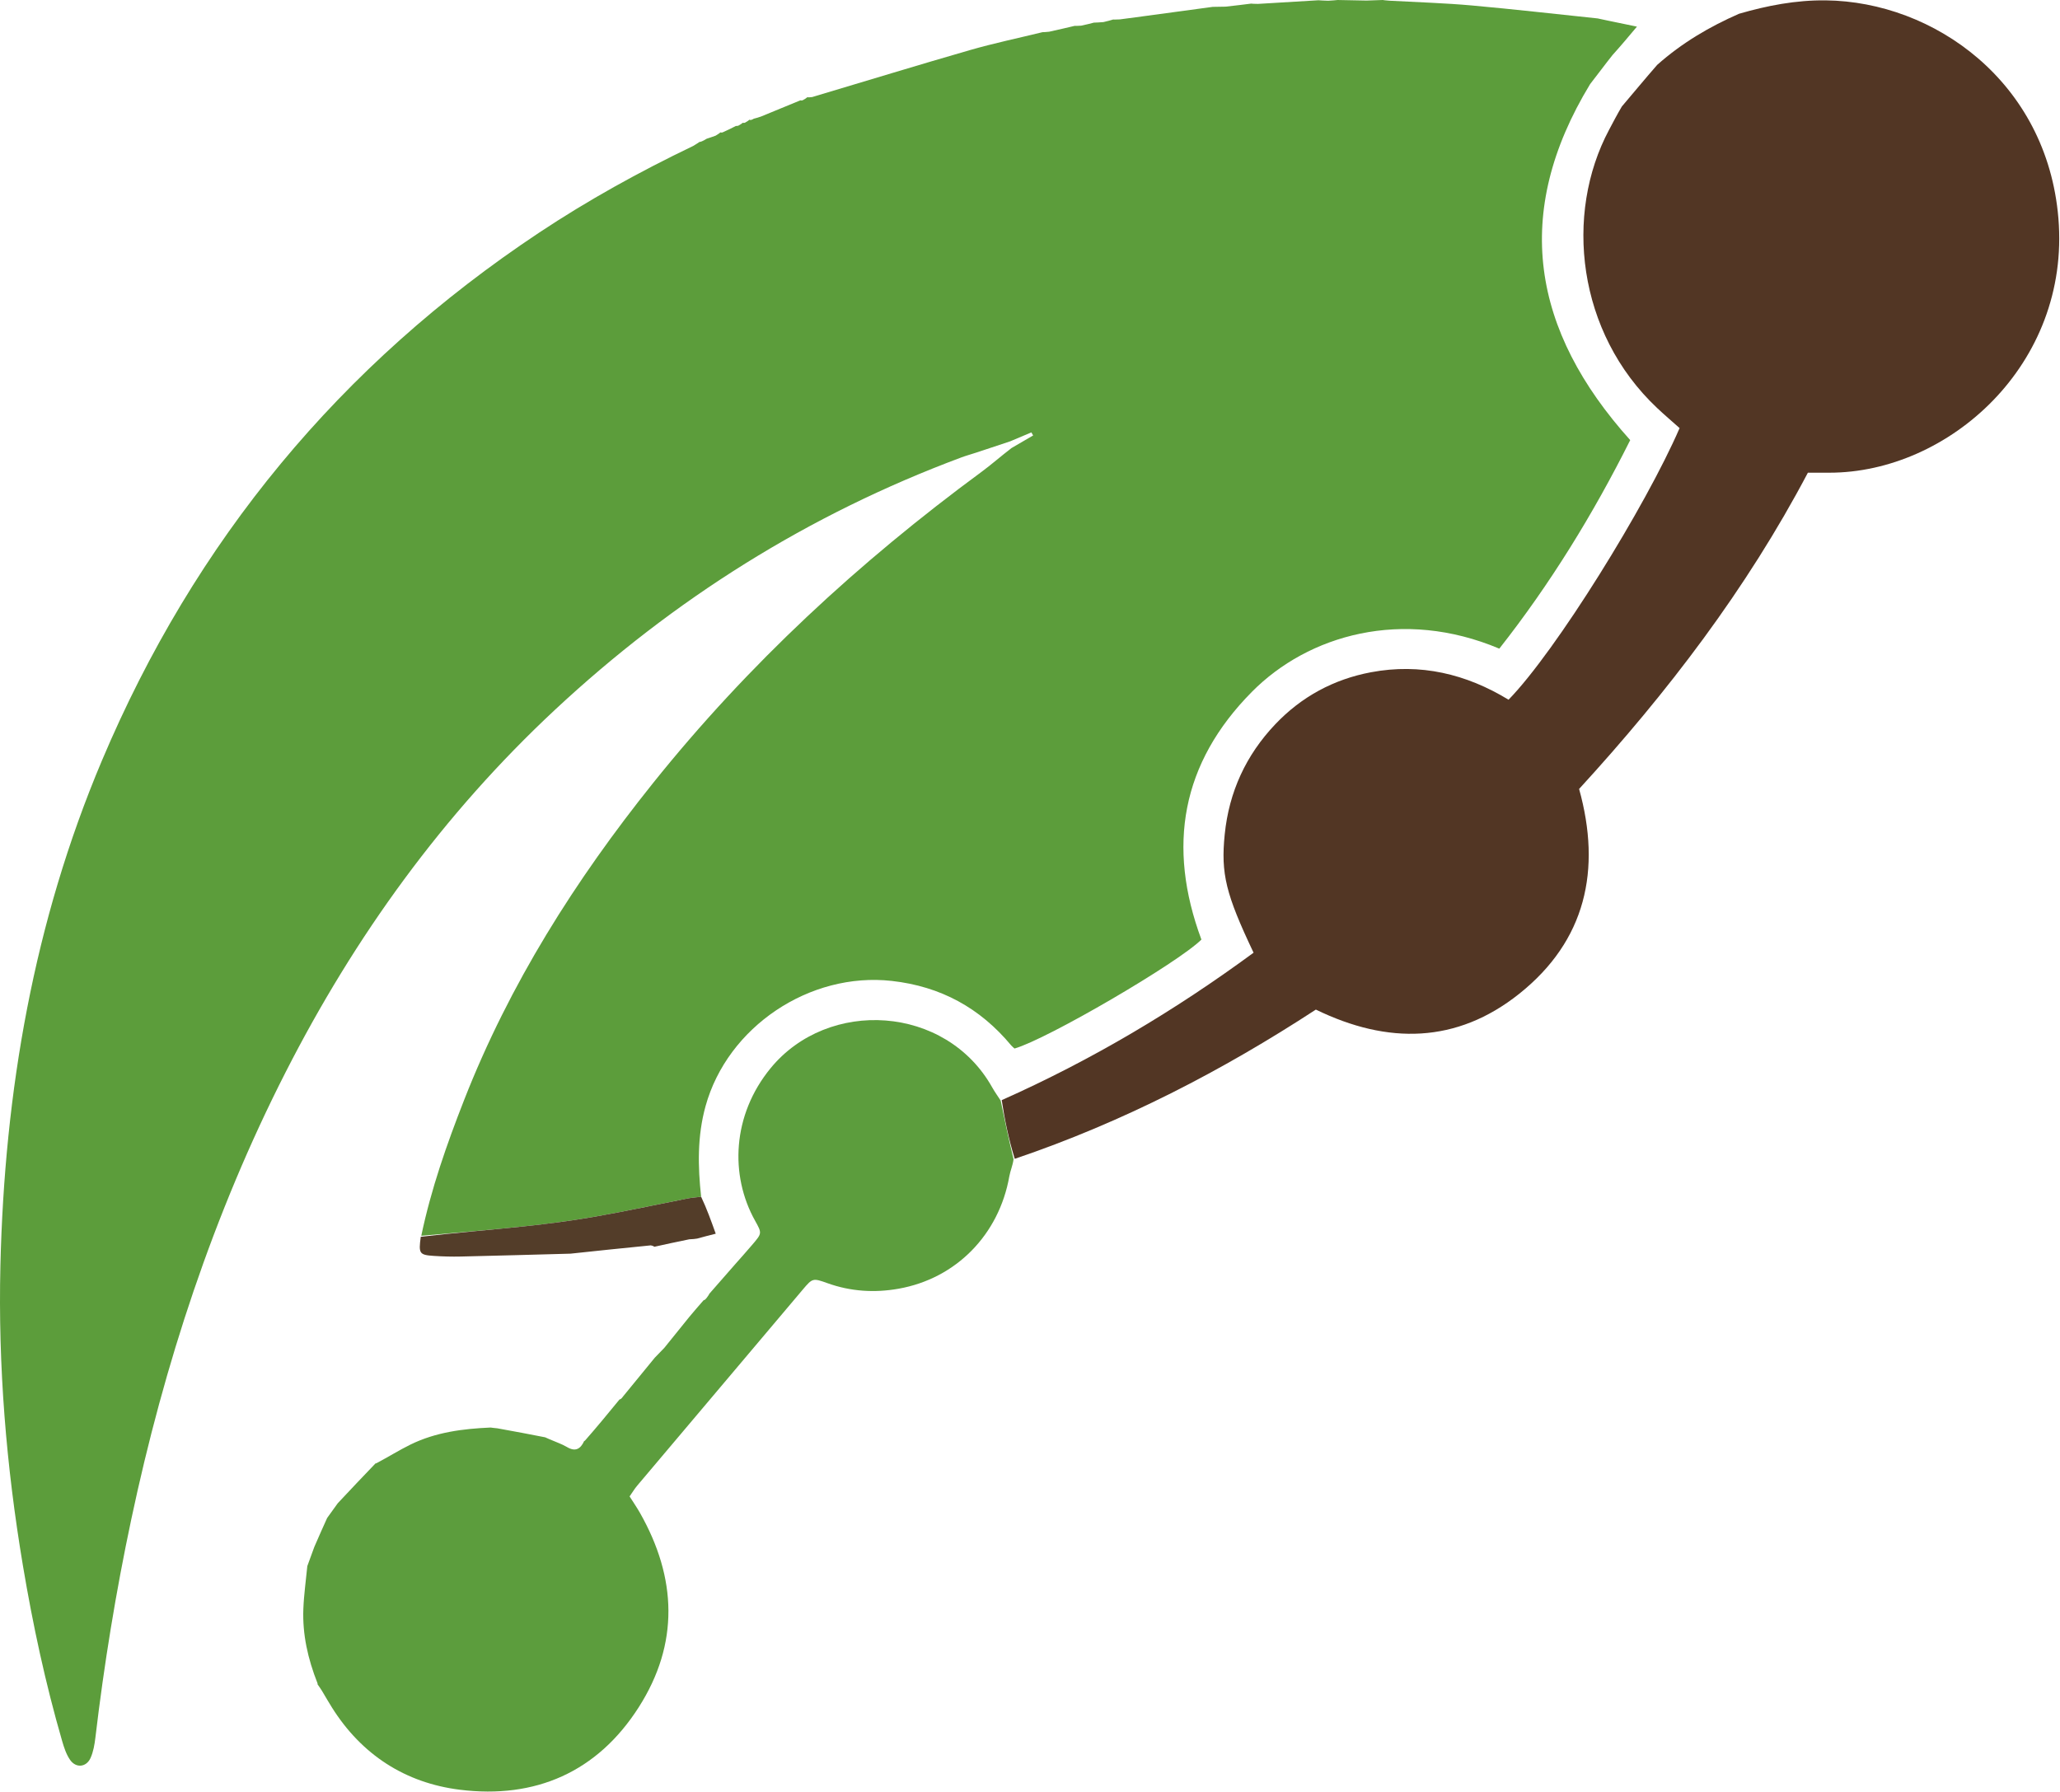
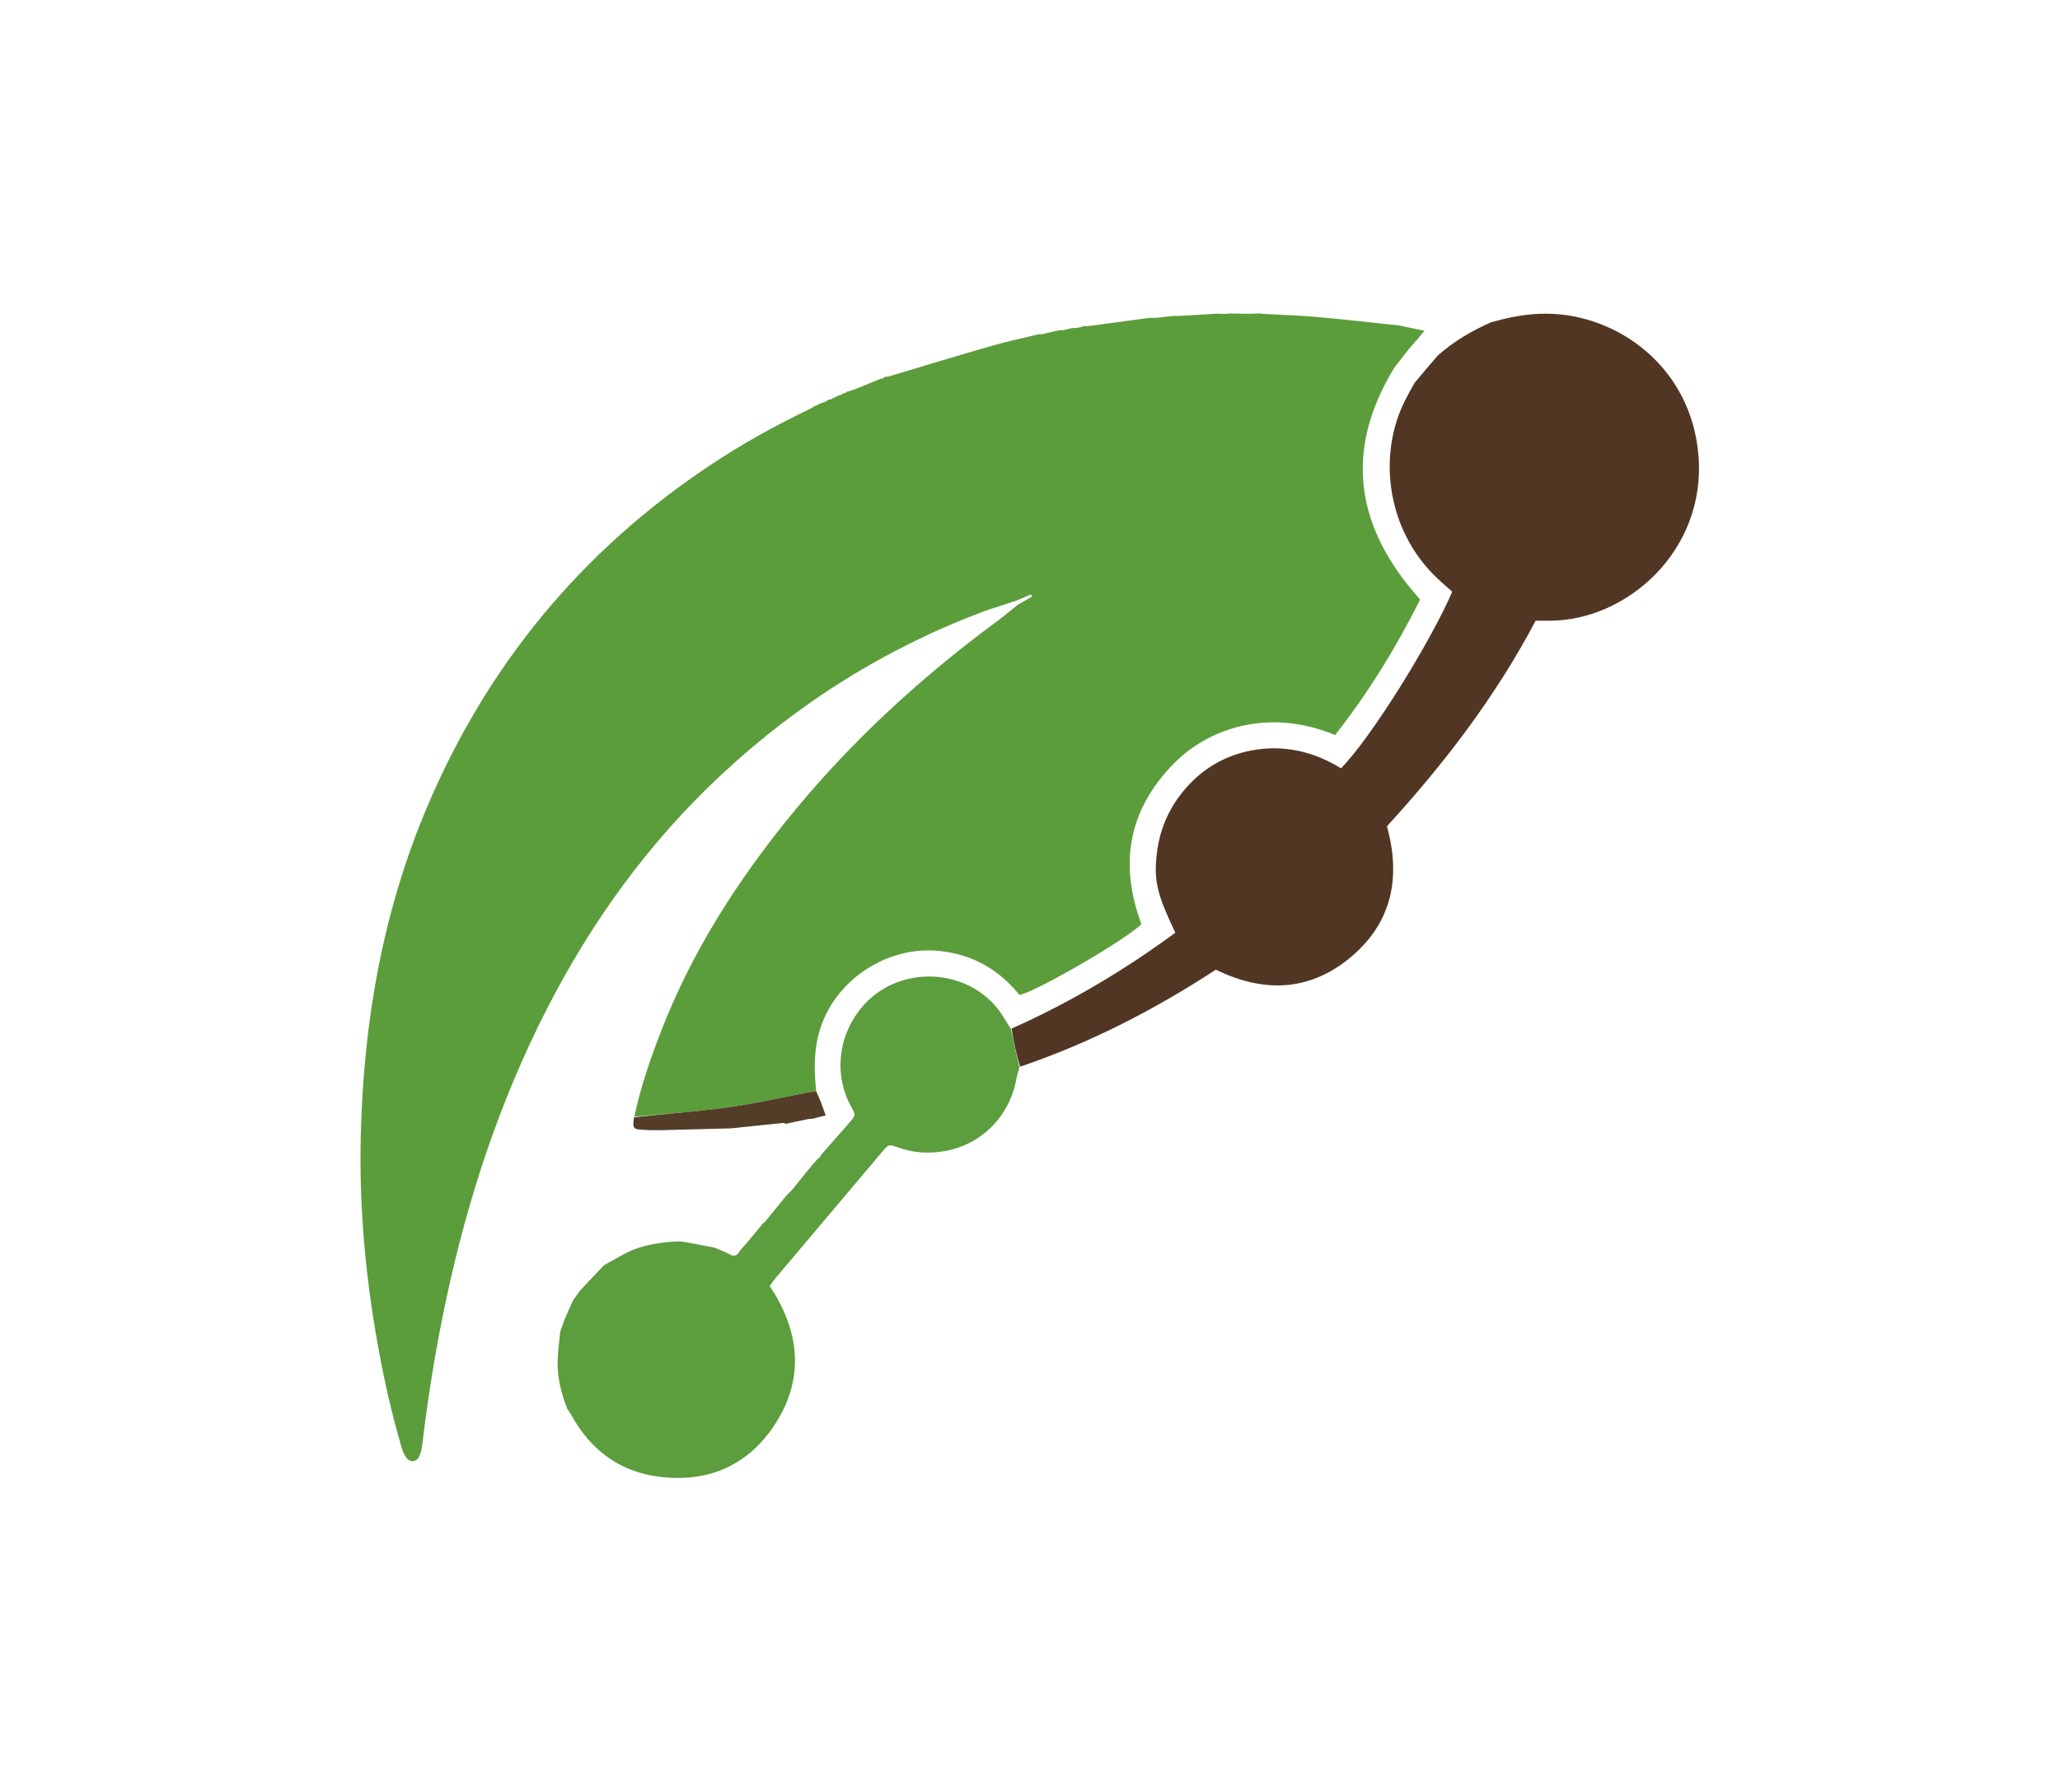
<svg xmlns="http://www.w3.org/2000/svg" width="100%" height="100%" viewBox="0 0 1284 1117" version="1.1" xml:space="preserve" style="fill-rule:evenodd;clip-rule:evenodd;stroke-linejoin:round;stroke-miterlimit:2;">
-   <path d="M503.191,60.617c0.623,0.064 1.246,0.128 3.032,-0.113c33.524,-9.99 65.819,-19.907 98.276,-29.257c14.931,-4.301 30.181,-7.493 45.286,-11.188c0.924,-0.02 1.847,-0.041 4.158,-0.29c6.205,-1.365 11.024,-2.501 15.843,-3.636c0.918,0.004 1.836,0.008 4.082,-0.134c3.522,-0.727 5.716,-1.308 7.909,-1.889c1.539,-0.053 3.077,-0.106 5.949,-0.335c2.913,-0.652 4.494,-1.128 6.074,-1.604c0.913,0.015 1.827,0.03 4.214,-0.086c6.338,-0.801 11.2,-1.479 16.066,-2.14c13.921,-1.891 27.843,-3.774 41.764,-5.66c2.144,-0.018 4.287,-0.035 8.036,-0.138c6.387,-0.689 11.169,-1.292 15.95,-1.895c0.9,0.08 1.799,0.16 4.274,0.177c13.615,-0.797 25.654,-1.531 37.693,-2.266c1.528,0.103 3.057,0.206 6.056,0.295c2.954,-0.161 4.438,-0.309 5.921,-0.456c5.428,0.112 10.855,0.223 17.984,0.349c4.491,-0.107 7.28,-0.229 10.07,-0.35c0.905,0.131 1.809,0.263 4.216,0.436c18.125,0.984 34.786,1.485 51.36,2.971c26.175,2.346 52.29,5.352 78.431,8.079c1.488,0.322 2.976,0.644 5.866,1.259c6.897,1.429 12.391,2.565 18.61,3.852c-5.546,6.615 -10.105,12.053 -15.269,17.772c-4.856,6.1 -9.108,11.918 -13.937,18.085c-48.877,80.465 -36.316,153.672 25.009,221.898c-23.007,45.967 -49.864,89.681 -81.594,129.995c-60.33,-25.454 -119.079,-8.564 -154.2,26.909c-44.014,44.455 -53.05,96.322 -31.479,154.442c-14.401,14.393 -96.194,62.156 -116.486,67.919c-0.678,-0.629 -1.485,-1.229 -2.111,-1.981c-19.434,-23.341 -43.935,-36.758 -74.41,-40.16c-51.128,-5.707 -102.378,28.563 -116.069,78.082c-5.186,18.76 -4.813,37.488 -2.75,56.469c-3.468,0.408 -6.115,0.617 -8.704,1.125c-19.137,3.758 -38.204,7.91 -57.41,11.266c-14.633,2.557 -29.401,4.484 -44.177,6.052c-21.347,2.266 -42.755,3.952 -64.137,5.886c6.082,-29.1 15.885,-57.034 26.694,-84.637c28.332,-72.347 69.36,-137.148 117.737,-197.55c59.332,-74.081 128.434,-137.856 204.758,-194.016c6.079,-4.473 11.749,-9.504 18.693,-14.846c5.217,-2.999 9.351,-5.427 13.485,-7.855c-0.365,-0.638 -0.73,-1.277 -1.095,-1.915c-4.434,1.87 -8.867,3.74 -13.301,5.609c-7.03,2.333 -14.057,4.675 -21.09,6.996c-3.159,1.043 -6.376,1.924 -9.49,3.085c-94.916,35.411 -179.022,88.182 -253.061,157.239c-69.771,65.077 -124.692,141.141 -167.903,225.924c-45.081,88.451 -75.638,181.902 -96.214,278.83c-9.555,45.01 -16.941,90.348 -22.351,136.028c-0.504,4.259 -1.261,8.688 -2.982,12.557c-2.62,5.894 -9.098,6.558 -12.78,1.257c-2.396,-3.45 -3.79,-7.751 -4.98,-11.86c-10.397,-35.877 -18.224,-72.328 -24.408,-109.16c-10.402,-61.96 -15.535,-124.363 -14.046,-187.139c2.574,-108.526 20.785,-214.124 63.215,-314.645c57.844,-137.036 148.665,-246.983 272.672,-329.302c30.303,-20.116 62.063,-37.72 95.925,-53.977c2.042,-1.214 3.029,-1.881 4.015,-2.548c0,0 -0.156,-0.058 0.49,0.003c1.734,-0.611 2.821,-1.283 3.908,-1.954c1.499,-0.484 2.998,-0.969 5.57,-1.909c1.712,-0.99 2.351,-1.523 2.991,-2.057c0,0 0.437,0.23 1.315,0.03c3.355,-1.475 5.831,-2.751 8.308,-4.026c0,0 0.701,0.081 1.576,-0.192c1.505,-0.789 2.136,-1.305 2.766,-1.82c0,0 0.435,0.23 1.291,0.007c1.53,-0.789 2.205,-1.354 2.879,-1.92c0,0 0.242,0.293 0.976,0.176c1.036,-0.334 1.338,-0.55 1.64,-0.766c1.096,-0.287 2.192,-0.574 4.421,-1.313c8.985,-3.688 16.837,-6.923 24.688,-10.159c0,0 0.522,0.219 1.392,-0.019c1.546,-0.789 2.222,-1.34 2.898,-1.891Z" style="fill:#5c9d3b;fill-rule:nonzero;" />
-   <path d="M1083.949,8.574c17.641,-5.116 35.433,-8.552 54.01,-8.348c67.519,0.744 137.938,50.835 145.038,135.759c7.637,91.339 -68.541,158.717 -142.824,158.685c-4.312,-0.002 -8.623,-0 -13.317,-0c-38.28,72.627 -87.513,137.002 -142.602,197.145c14.037,50.459 4.199,94.624 -37.375,127.725c-38.837,30.921 -81.83,31.663 -126.703,9.808c-58.255,38.026 -120.123,70.15 -187.689,93.034c-3.8,-12.381 -6.281,-24.339 -8.11,-36.596c56.216,-25.015 108.106,-55.952 156.972,-91.898c-17.307,-36.517 -20.476,-49.183 -17.972,-73.831c2.684,-26.421 13.254,-49.37 31.522,-68.593c16.322,-17.176 36.387,-28.021 59.608,-32.399c30.822,-5.811 59.422,1.063 85.773,17.123c29.597,-30.342 85.662,-120.896 106.613,-169.326c-4.583,-4.087 -9.381,-8.169 -13.963,-12.481c-49.995,-47.052 -58.039,-120.933 -29.965,-173.512c2.501,-4.684 4.924,-9.41 7.938,-14.491c7.502,-8.816 14.449,-17.256 22.024,-25.935c15.533,-13.797 32.66,-23.815 51.021,-31.868Z" style="fill:#523624;fill-rule:nonzero;" />
-   <path d="M623.724,686.084c2.482,11.958 4.964,23.917 8.029,36.519c-0.512,3.978 -2.036,7.237 -2.637,10.658c-6.382,36.291 -33.1,63.725 -69.051,70.089c-14.971,2.651 -29.856,1.737 -44.353,-3.472c-9.047,-3.25 -9.287,-3.152 -15.317,3.976c-34.435,40.712 -68.829,81.459 -103.201,122.224c-1.68,1.992 -3.027,4.264 -4.766,6.743c2.281,3.606 4.539,6.866 6.487,10.302c22.979,40.527 24.522,81.494 -0.8,121.141c-25.803,40.401 -64.456,57.25 -111.462,51.407c-33.961,-4.221 -61.182,-21.725 -79.755,-51.273c-1.95,-3.102 -3.779,-6.281 -6.255,-10.446c-1.281,-1.991 -1.971,-2.961 -2.66,-3.93c0,0 -0.079,0.178 -0.049,-0.632c-6.081,-15.404 -9.466,-30.59 -8.857,-46.43c0.343,-8.924 1.621,-17.811 2.477,-26.715c1.309,-3.556 2.619,-7.112 4.357,-11.932c2.951,-6.857 5.473,-12.449 7.995,-18.042c1.956,-2.725 3.913,-5.45 6.591,-9.164c8.305,-8.917 15.888,-16.845 23.471,-24.773c0,0 -0.124,-0.084 0.588,-0.171c7.586,-3.981 14.287,-8.227 21.369,-11.696c15.701,-7.689 32.678,-9.838 49.905,-10.585c0.905,0.133 1.811,0.266 4.164,0.486c10.894,1.928 20.341,3.768 29.788,5.608c0.615,0.277 1.23,0.555 2.853,1.258c4.258,1.854 7.693,2.97 10.715,4.778c5.216,3.121 8.407,1.341 10.714,-3.609c0,0 -0.185,-0.115 0.486,-0.294c7.651,-8.701 14.631,-17.222 21.612,-25.744c0.698,-0.102 1.201,-0.47 2.202,-1.874c7.051,-8.559 13.408,-16.35 19.764,-24.14c1.733,-1.769 3.467,-3.538 5.983,-6.184c5.706,-7.02 10.587,-13.198 15.569,-19.293c2.88,-3.523 5.925,-6.912 8.896,-10.361c0.589,-0.073 1.02,-0.373 1.936,-1.526c0.988,-1.276 1.335,-1.925 1.682,-2.574c4.959,-5.667 9.917,-11.334 15.693,-17.932c4.325,-4.926 7.892,-8.871 11.327,-12.926c5.68,-6.706 5.782,-6.813 1.435,-14.583c-15.879,-28.382 -14.24,-65.906 9.623,-95.043c35.906,-43.843 109.286,-39.522 138.129,11.856c1.606,2.86 3.543,5.534 5.325,8.294Z" style="fill:#5c9d3d;fill-rule:nonzero;" />
-   <path d="M437.016,746.027c3.558,7.522 6.269,15.106 9.101,23.03c-4.018,1.01 -7.44,1.87 -11.576,3.038c-1.618,0.301 -2.522,0.293 -4.871,0.445c-8.229,1.658 -15.012,3.157 -21.795,4.656c-0.378,-0.281 -0.757,-0.562 -2.259,-0.87c-17.43,1.705 -33.736,3.438 -50.042,5.17c-22.796,0.61 -45.591,1.274 -68.389,1.792c-5.614,0.127 -11.252,-0.02 -16.855,-0.4c-8.967,-0.608 -9.484,-1.445 -8.073,-11.913c21.712,-2.553 43.12,-4.239 64.467,-6.505c14.776,-1.568 29.544,-3.495 44.177,-6.052c19.206,-3.356 38.273,-7.508 57.41,-11.266c2.589,-0.508 5.236,-0.717 8.704,-1.125Z" style="fill:#533d29;fill-rule:nonzero;" />
+   <g transform="translate(224.7 195.4) scale(0.65)">
+     <path d="M503.191,60.617c0.623,0.064 1.246,0.128 3.032,-0.113c33.524,-9.99 65.819,-19.907 98.276,-29.257c14.931,-4.301 30.181,-7.493 45.286,-11.188c0.924,-0.02 1.847,-0.041 4.158,-0.29c6.205,-1.365 11.024,-2.501 15.843,-3.636c0.918,0.004 1.836,0.008 4.082,-0.134c3.522,-0.727 5.716,-1.308 7.909,-1.889c1.539,-0.053 3.077,-0.106 5.949,-0.335c2.913,-0.652 4.494,-1.128 6.074,-1.604c0.913,0.015 1.827,0.03 4.214,-0.086c6.338,-0.801 11.2,-1.479 16.066,-2.14c13.921,-1.891 27.843,-3.774 41.764,-5.66c2.144,-0.018 4.287,-0.035 8.036,-0.138c6.387,-0.689 11.169,-1.292 15.95,-1.895c0.9,0.08 1.799,0.16 4.274,0.177c13.615,-0.797 25.654,-1.531 37.693,-2.266c1.528,0.103 3.057,0.206 6.056,0.295c2.954,-0.161 4.438,-0.309 5.921,-0.456c5.428,0.112 10.855,0.223 17.984,0.349c4.491,-0.107 7.28,-0.229 10.07,-0.35c0.905,0.131 1.809,0.263 4.216,0.436c18.125,0.984 34.786,1.485 51.36,2.971c26.175,2.346 52.29,5.352 78.431,8.079c1.488,0.322 2.976,0.644 5.866,1.259c6.897,1.429 12.391,2.565 18.61,3.852c-5.546,6.615 -10.105,12.053 -15.269,17.772c-4.856,6.1 -9.108,11.918 -13.937,18.085c-48.877,80.465 -36.316,153.672 25.009,221.898c-23.007,45.967 -49.864,89.681 -81.594,129.995c-60.33,-25.454 -119.079,-8.564 -154.2,26.909c-44.014,44.455 -53.05,96.322 -31.479,154.442c-14.401,14.393 -96.194,62.156 -116.486,67.919c-0.678,-0.629 -1.485,-1.229 -2.111,-1.981c-19.434,-23.341 -43.935,-36.758 -74.41,-40.16c-51.128,-5.707 -102.378,28.563 -116.069,78.082c-5.186,18.76 -4.813,37.488 -2.75,56.469c-3.468,0.408 -6.115,0.617 -8.704,1.125c-19.137,3.758 -38.204,7.91 -57.41,11.266c-14.633,2.557 -29.401,4.484 -44.177,6.052c-21.347,2.266 -42.755,3.952 -64.137,5.886c6.082,-29.1 15.885,-57.034 26.694,-84.637c28.332,-72.347 69.36,-137.148 117.737,-197.55c59.332,-74.081 128.434,-137.856 204.758,-194.016c6.079,-4.473 11.749,-9.504 18.693,-14.846c5.217,-2.999 9.351,-5.427 13.485,-7.855c-0.365,-0.638 -0.73,-1.277 -1.095,-1.915c-4.434,1.87 -8.867,3.74 -13.301,5.609c-7.03,2.333 -14.057,4.675 -21.09,6.996c-3.159,1.043 -6.376,1.924 -9.49,3.085c-94.916,35.411 -179.022,88.182 -253.061,157.239c-69.771,65.077 -124.692,141.141 -167.903,225.924c-45.081,88.451 -75.638,181.902 -96.214,278.83c-9.555,45.01 -16.941,90.348 -22.351,136.028c-0.504,4.259 -1.261,8.688 -2.982,12.557c-2.62,5.894 -9.098,6.558 -12.78,1.257c-2.396,-3.45 -3.79,-7.751 -4.98,-11.86c-10.397,-35.877 -18.224,-72.328 -24.408,-109.16c-10.402,-61.96 -15.535,-124.363 -14.046,-187.139c2.574,-108.526 20.785,-214.124 63.215,-314.645c57.844,-137.036 148.665,-246.983 272.672,-329.302c30.303,-20.116 62.063,-37.72 95.925,-53.977c2.042,-1.214 3.029,-1.881 4.015,-2.548c0,0 -0.156,-0.058 0.49,0.003c1.734,-0.611 2.821,-1.283 3.908,-1.954c1.499,-0.484 2.998,-0.969 5.57,-1.909c1.712,-0.99 2.351,-1.523 2.991,-2.057c0,0 0.437,0.23 1.315,0.03c3.355,-1.475 5.831,-2.751 8.308,-4.026c0,0 0.701,0.081 1.576,-0.192c1.505,-0.789 2.136,-1.305 2.766,-1.82c0,0 0.435,0.23 1.291,0.007c1.53,-0.789 2.205,-1.354 2.879,-1.92c0,0 0.242,0.293 0.976,0.176c1.036,-0.334 1.338,-0.55 1.64,-0.766c1.096,-0.287 2.192,-0.574 4.421,-1.313c8.985,-3.688 16.837,-6.923 24.688,-10.159c0,0 0.522,0.219 1.392,-0.019c1.546,-0.789 2.222,-1.34 2.898,-1.891Z" style="fill:#5c9d3b;fill-rule:nonzero;" />
+     <path d="M1083.949,8.574c17.641,-5.116 35.433,-8.552 54.01,-8.348c67.519,0.744 137.938,50.835 145.038,135.759c7.637,91.339 -68.541,158.717 -142.824,158.685c-4.312,-0.002 -8.623,-0 -13.317,-0c-38.28,72.627 -87.513,137.002 -142.602,197.145c14.037,50.459 4.199,94.624 -37.375,127.725c-38.837,30.921 -81.83,31.663 -126.703,9.808c-58.255,38.026 -120.123,70.15 -187.689,93.034c-3.8,-12.381 -6.281,-24.339 -8.11,-36.596c56.216,-25.015 108.106,-55.952 156.972,-91.898c-17.307,-36.517 -20.476,-49.183 -17.972,-73.831c2.684,-26.421 13.254,-49.37 31.522,-68.593c16.322,-17.176 36.387,-28.021 59.608,-32.399c30.822,-5.811 59.422,1.063 85.773,17.123c29.597,-30.342 85.662,-120.896 106.613,-169.326c-4.583,-4.087 -9.381,-8.169 -13.963,-12.481c-49.995,-47.052 -58.039,-120.933 -29.965,-173.512c2.501,-4.684 4.924,-9.41 7.938,-14.491c7.502,-8.816 14.449,-17.256 22.024,-25.935c15.533,-13.797 32.66,-23.815 51.021,-31.868Z" style="fill:#523624;fill-rule:nonzero;" />
+     <path d="M623.724,686.084c2.482,11.958 4.964,23.917 8.029,36.519c-0.512,3.978 -2.036,7.237 -2.637,10.658c-6.382,36.291 -33.1,63.725 -69.051,70.089c-14.971,2.651 -29.856,1.737 -44.353,-3.472c-9.047,-3.25 -9.287,-3.152 -15.317,3.976c-34.435,40.712 -68.829,81.459 -103.201,122.224c-1.68,1.992 -3.027,4.264 -4.766,6.743c2.281,3.606 4.539,6.866 6.487,10.302c22.979,40.527 24.522,81.494 -0.8,121.141c-25.803,40.401 -64.456,57.25 -111.462,51.407c-33.961,-4.221 -61.182,-21.725 -79.755,-51.273c-1.95,-3.102 -3.779,-6.281 -6.255,-10.446c-1.281,-1.991 -1.971,-2.961 -2.66,-3.93c0,0 -0.079,0.178 -0.049,-0.632c-6.081,-15.404 -9.466,-30.59 -8.857,-46.43c0.343,-8.924 1.621,-17.811 2.477,-26.715c1.309,-3.556 2.619,-7.112 4.357,-11.932c2.951,-6.857 5.473,-12.449 7.995,-18.042c1.956,-2.725 3.913,-5.45 6.591,-9.164c8.305,-8.917 15.888,-16.845 23.471,-24.773c0,0 -0.124,-0.084 0.588,-0.171c7.586,-3.981 14.287,-8.227 21.369,-11.696c15.701,-7.689 32.678,-9.838 49.905,-10.585c0.905,0.133 1.811,0.266 4.164,0.486c10.894,1.928 20.341,3.768 29.788,5.608c0.615,0.277 1.23,0.555 2.853,1.258c4.258,1.854 7.693,2.97 10.715,4.778c5.216,3.121 8.407,1.341 10.714,-3.609c0,0 -0.185,-0.115 0.486,-0.294c7.651,-8.701 14.631,-17.222 21.612,-25.744c0.698,-0.102 1.201,-0.47 2.202,-1.874c7.051,-8.559 13.408,-16.35 19.764,-24.14c1.733,-1.769 3.467,-3.538 5.983,-6.184c5.706,-7.02 10.587,-13.198 15.569,-19.293c2.88,-3.523 5.925,-6.912 8.896,-10.361c0.589,-0.073 1.02,-0.373 1.936,-1.526c0.988,-1.276 1.335,-1.925 1.682,-2.574c4.959,-5.667 9.917,-11.334 15.693,-17.932c4.325,-4.926 7.892,-8.871 11.327,-12.926c5.68,-6.706 5.782,-6.813 1.435,-14.583c-15.879,-28.382 -14.24,-65.906 9.623,-95.043c35.906,-43.843 109.286,-39.522 138.129,11.856c1.606,2.86 3.543,5.534 5.325,8.294Z" style="fill:#5c9d3d;fill-rule:nonzero;" />
+     <path d="M437.016,746.027c3.558,7.522 6.269,15.106 9.101,23.03c-4.018,1.01 -7.44,1.87 -11.576,3.038c-1.618,0.301 -2.522,0.293 -4.871,0.445c-8.229,1.658 -15.012,3.157 -21.795,4.656c-0.378,-0.281 -0.757,-0.562 -2.259,-0.87c-17.43,1.705 -33.736,3.438 -50.042,5.17c-22.796,0.61 -45.591,1.274 -68.389,1.792c-5.614,0.127 -11.252,-0.02 -16.855,-0.4c-8.967,-0.608 -9.484,-1.445 -8.073,-11.913c21.712,-2.553 43.12,-4.239 64.467,-6.505c14.776,-1.568 29.544,-3.495 44.177,-6.052c19.206,-3.356 38.273,-7.508 57.41,-11.266c2.589,-0.508 5.236,-0.717 8.704,-1.125Z" style="fill:#533d29;fill-rule:nonzero;" />
+   </g>
</svg>
